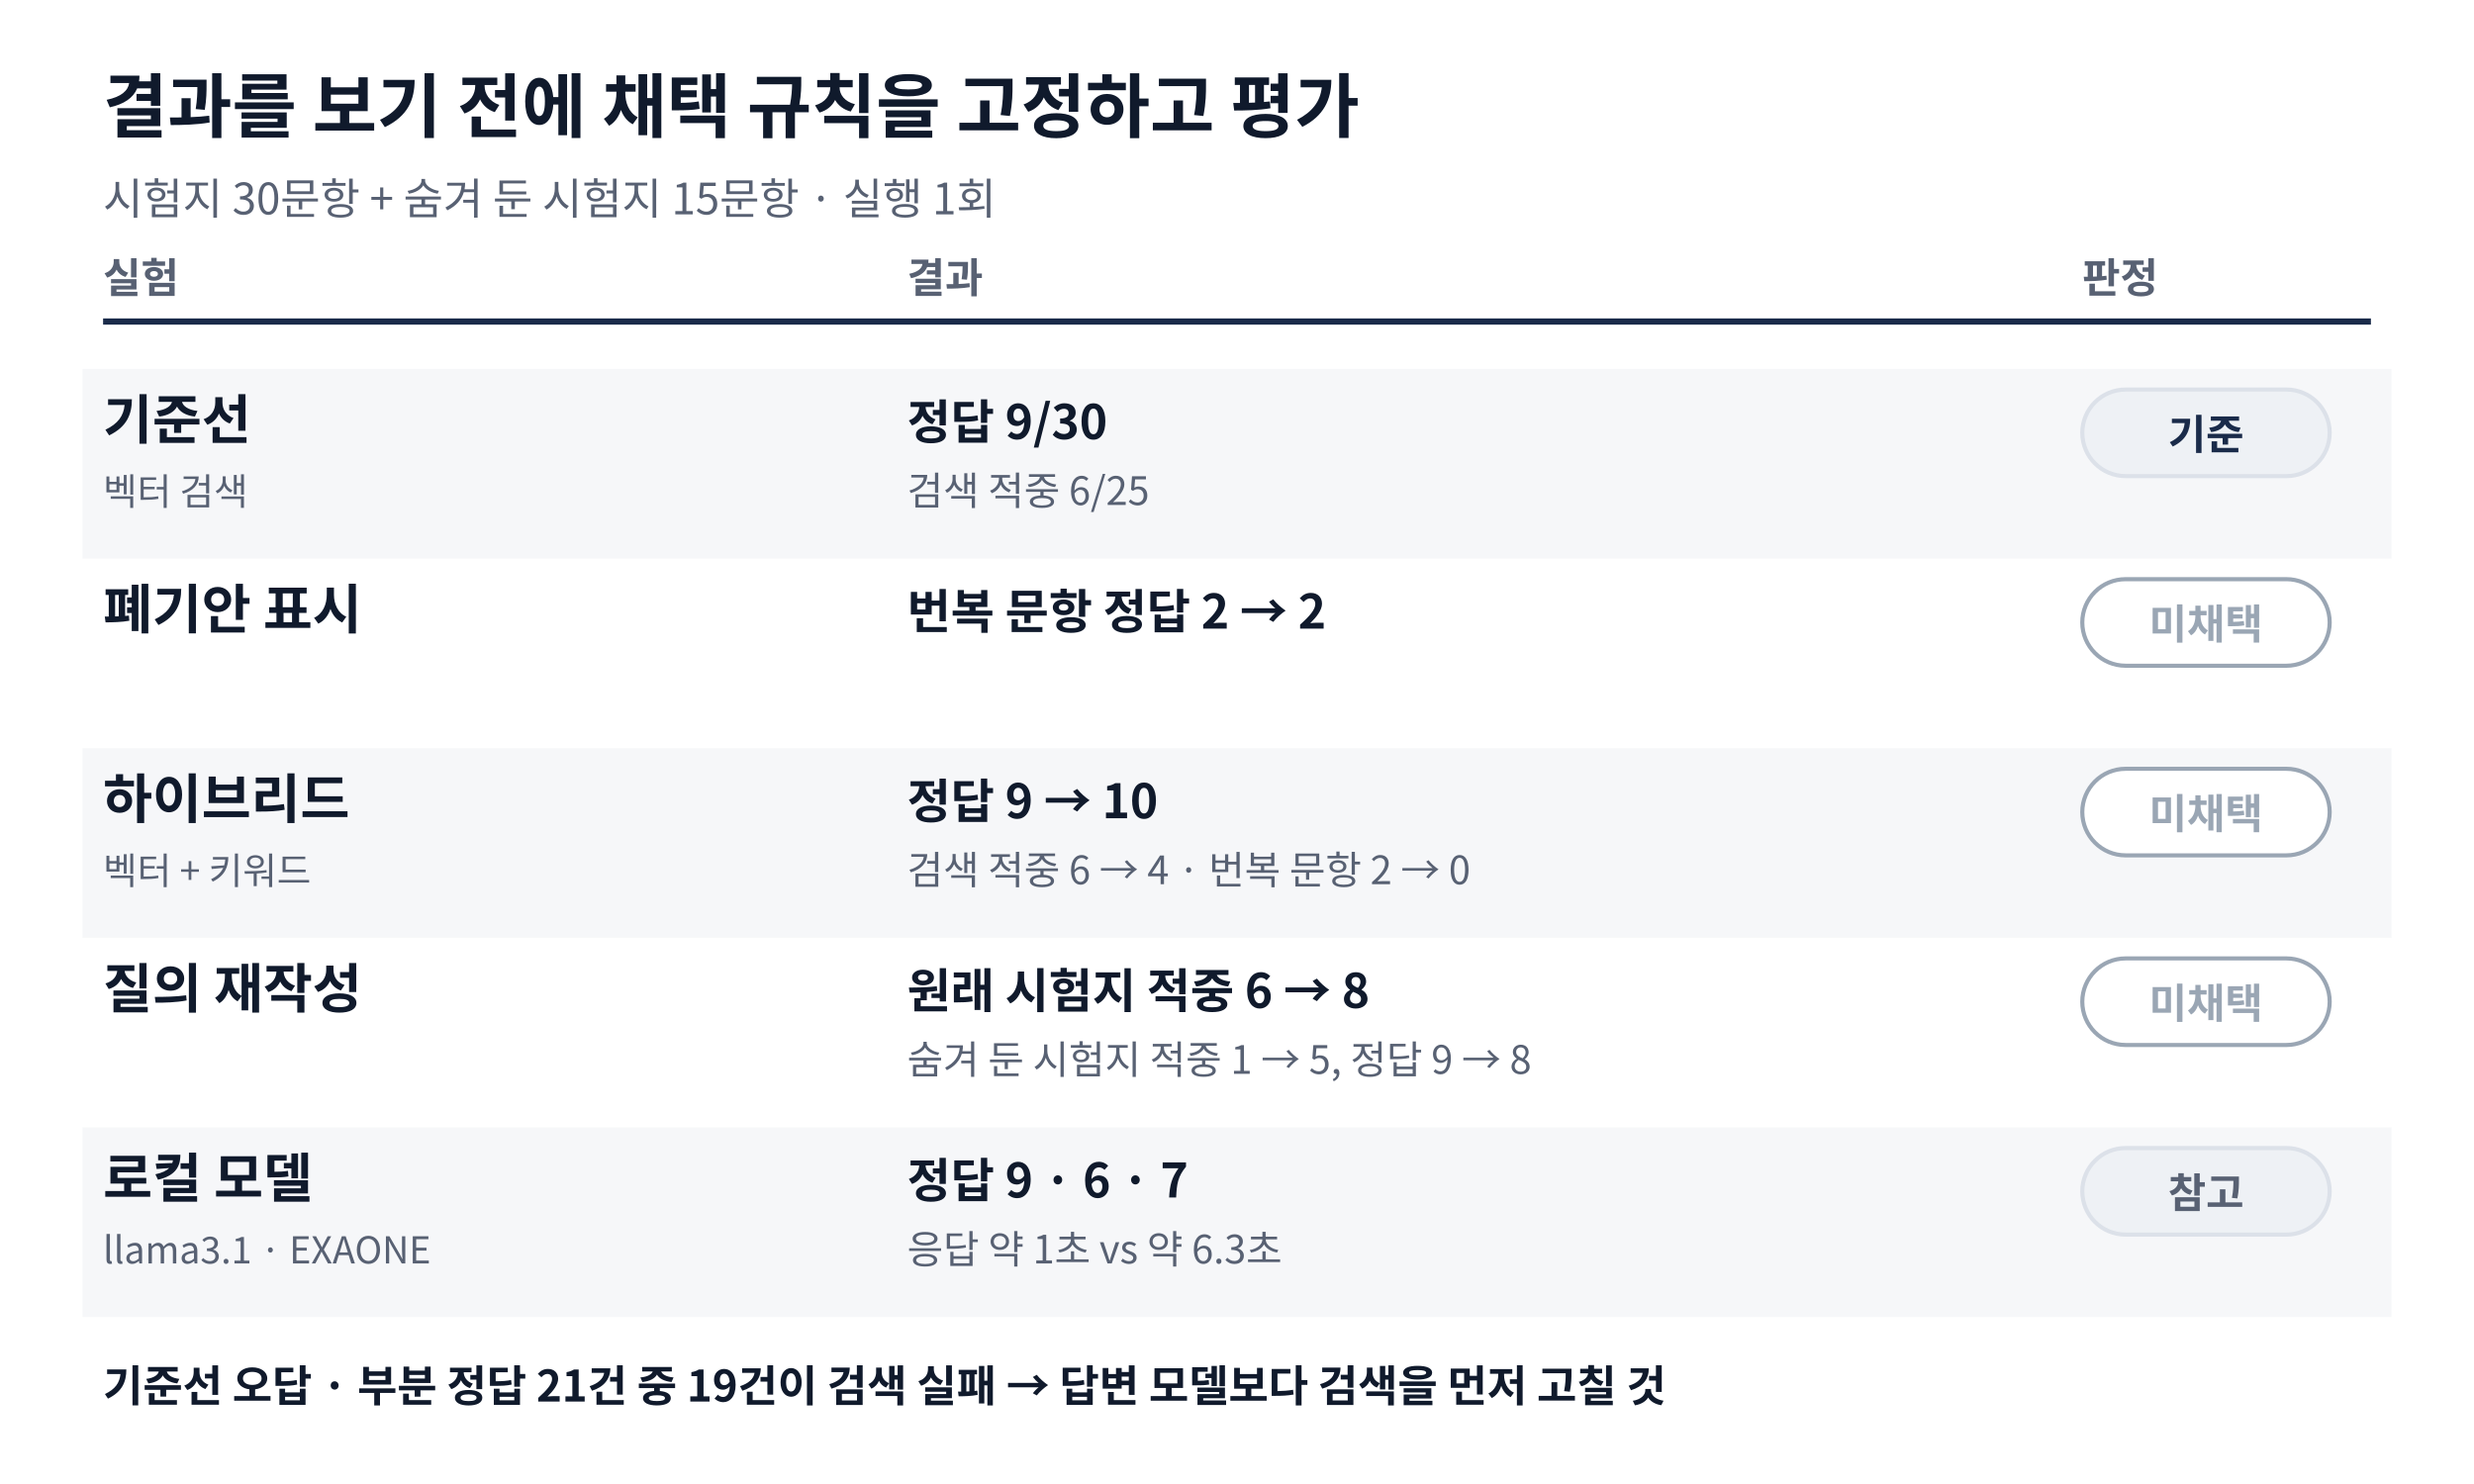
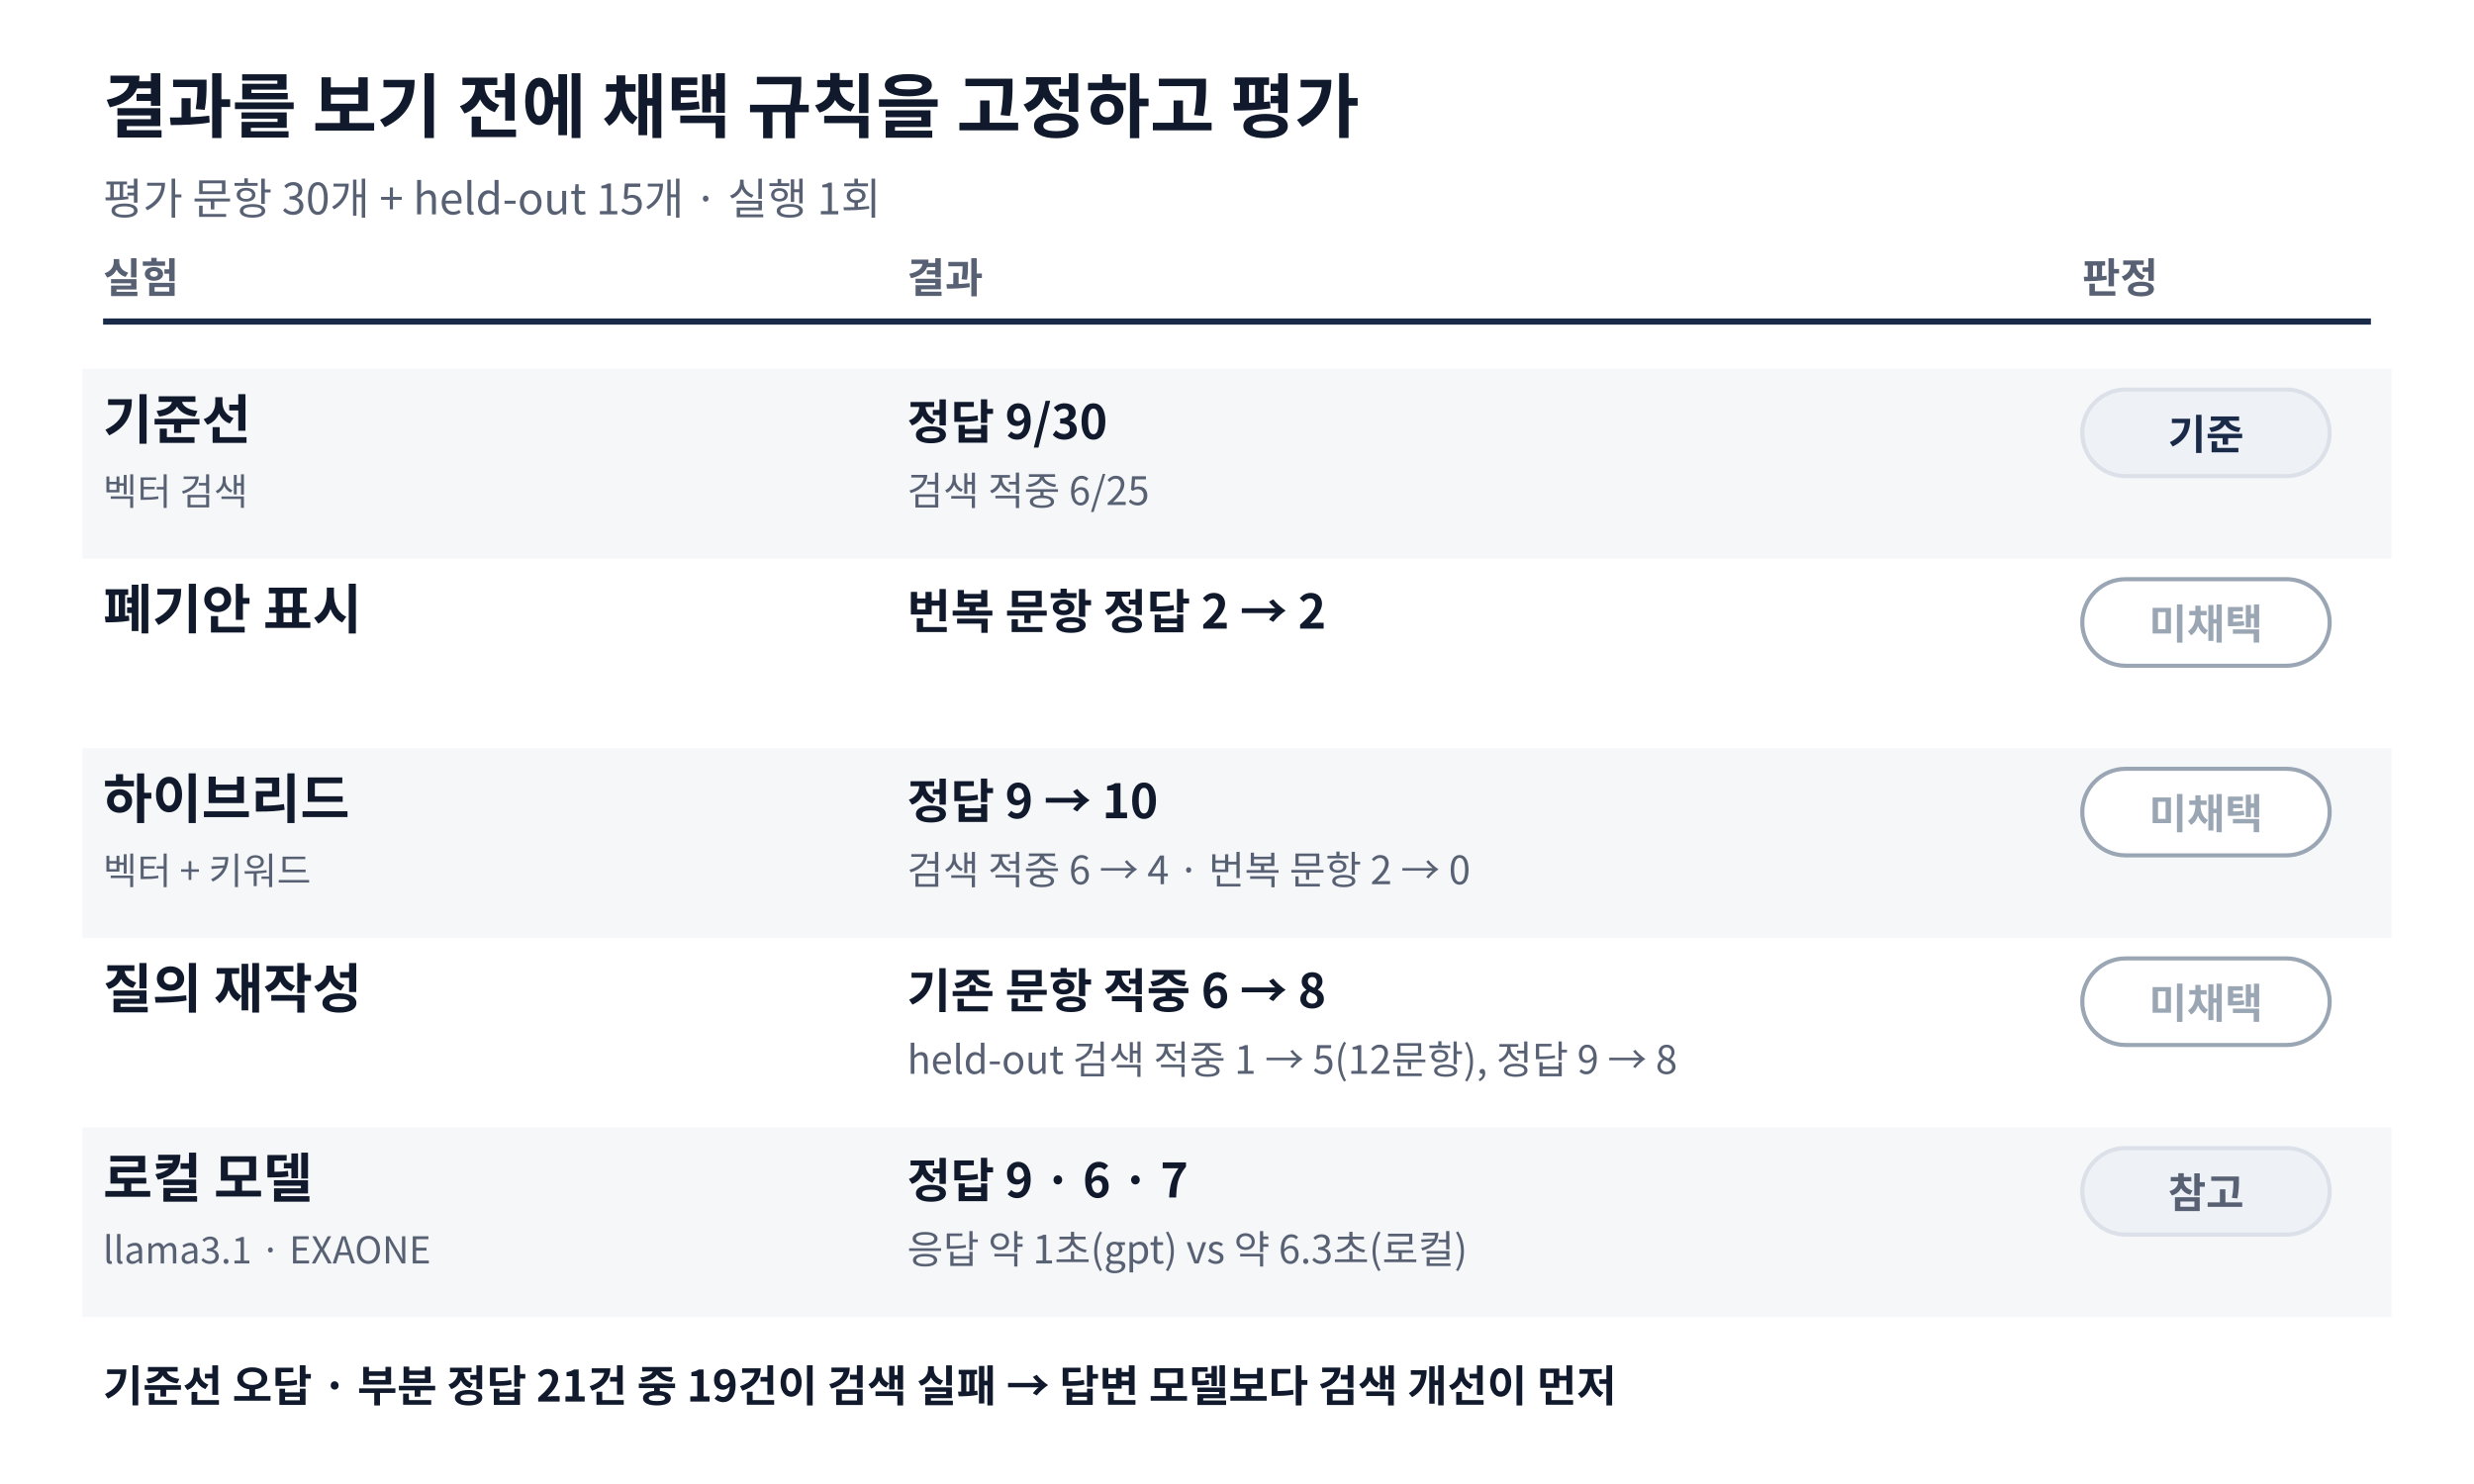
<svg xmlns="http://www.w3.org/2000/svg" viewBox="0 0 1200 720" width="1200" height="720" role="img" aria-label="decisions-rag 실험 판정 표">
  <defs>
    <marker id="ah" viewBox="0 0 10 10" refX="9" refY="5" markerWidth="7" markerHeight="7" orient="auto-start-reverse">
      <path d="M0,0 L10,5 L0,10 z" fill="#586173" />
    </marker>
    <marker id="aht" viewBox="0 0 10 10" refX="9" refY="5" markerWidth="7" markerHeight="7" orient="auto-start-reverse">
      <path d="M0,0 L10,5 L0,10 z" fill="#0E7C86" />
    </marker>
    <pattern id="hatch" width="8" height="8" patternUnits="userSpaceOnUse" patternTransform="rotate(45)">
      <rect width="8" height="8" fill="#F1F3F6" />
      <line x1="0" y1="0" x2="0" y2="8" stroke="#C3CAD6" stroke-width="3" />
    </pattern>
  </defs>
  <rect width="1200" height="720" fill="#FFFFFF" />
  <text x="50" y="64" font-family="Pretendard, 'Apple SD Gothic Neo', 'Malgun Gothic', 'Noto Sans KR', 'Noto Sans CJK KR', sans-serif" font-size="34" font-weight="700" fill="#101A2C" text-anchor="start">결과를 보기 전에 채택 규칙을 고정하고 평가</text>
-   <text x="50" y="104" font-family="Pretendard, 'Apple SD Gothic Neo', 'Malgun Gothic', 'Noto Sans KR', 'Noto Sans CJK KR', sans-serif" font-size="21" font-weight="400" fill="#586173" text-anchor="start">시험지 30문항 + 숨겨 둔 시험지 15문항 · 실행 1회</text>
+   <text x="50" y="104" font-family="Pretendard, 'Apple SD Gothic Neo', 'Malgun Gothic', 'Noto Sans KR', 'Noto Sans CJK KR', sans-serif" font-size="21" font-weight="400" fill="#586173" text-anchor="start">평가 문항 30개 + held-out 15개 · 실행 1회</text>
  <line x1="50" y1="156" x2="1150" y2="156" stroke="#1A2B4A" stroke-width="3" />
  <text x="50" y="142" font-family="Pretendard, 'Apple SD Gothic Neo', 'Malgun Gothic', 'Noto Sans KR', 'Noto Sans CJK KR', sans-serif" font-size="20" font-weight="700" fill="#586173" text-anchor="start">실험</text>
  <text x="440" y="142" font-family="Pretendard, 'Apple SD Gothic Neo', 'Malgun Gothic', 'Noto Sans KR', 'Noto Sans CJK KR', sans-serif" font-size="20" font-weight="700" fill="#586173" text-anchor="start">결과</text>
  <text x="1010" y="142" font-family="Pretendard, 'Apple SD Gothic Neo', 'Malgun Gothic', 'Noto Sans KR', 'Noto Sans CJK KR', sans-serif" font-size="20" font-weight="700" fill="#586173" text-anchor="start">판정</text>
  <rect x="40" y="179" width="1120" height="92" rx="0" fill="#F6F7F9" stroke="none" stroke-width="0" opacity="1" />
  <text x="50" y="213" font-family="Pretendard, 'Apple SD Gothic Neo', 'Malgun Gothic', 'Noto Sans KR', 'Noto Sans CJK KR', sans-serif" font-size="26" font-weight="700" fill="#101A2C" text-anchor="start">기준선</text>
  <text x="50" y="245" font-family="Pretendard, 'Apple SD Gothic Neo', 'Malgun Gothic', 'Noto Sans KR', 'Noto Sans CJK KR', sans-serif" font-size="18" font-weight="400" fill="#586173" text-anchor="start">벡터 검색</text>
  <text x="440" y="213" font-family="Pretendard, 'Apple SD Gothic Neo', 'Malgun Gothic', 'Noto Sans KR', 'Noto Sans CJK KR', sans-serif" font-size="23" font-weight="600" fill="#101A2C" text-anchor="start">정답 9/30</text>
  <text x="440" y="245" font-family="Pretendard, 'Apple SD Gothic Neo', 'Malgun Gothic', 'Noto Sans KR', 'Noto Sans CJK KR', sans-serif" font-size="19" font-weight="400" fill="#586173" text-anchor="start">검색 적중 6/25</text>
  <rect x="1010" y="189" width="120" height="42" rx="21" fill="#EEF1F5" stroke="#DCE1E9" stroke-width="2" opacity="1" />
  <text x="1070" y="218" font-family="Pretendard, 'Apple SD Gothic Neo', 'Malgun Gothic', 'Noto Sans KR', 'Noto Sans CJK KR', sans-serif" font-size="20" font-weight="700" fill="#1A2B4A" text-anchor="middle">기준</text>
  <text x="50" y="305" font-family="Pretendard, 'Apple SD Gothic Neo', 'Malgun Gothic', 'Noto Sans KR', 'Noto Sans CJK KR', sans-serif" font-size="26" font-weight="700" fill="#101A2C" text-anchor="start">폐기안 표시</text>
  <text x="440" y="305" font-family="Pretendard, 'Apple SD Gothic Neo', 'Malgun Gothic', 'Noto Sans KR', 'Noto Sans CJK KR', sans-serif" font-size="23" font-weight="600" fill="#101A2C" text-anchor="start">번복 문항 정답 2 → 2</text>
  <rect x="1010" y="281" width="120" height="42" rx="21" fill="#FFFFFF" stroke="#9AA6B4" stroke-width="2" opacity="1" />
  <text x="1070" y="310" font-family="Pretendard, 'Apple SD Gothic Neo', 'Malgun Gothic', 'Noto Sans KR', 'Noto Sans CJK KR', sans-serif" font-size="20" font-weight="700" fill="#9AA6B4" text-anchor="middle">미채택</text>
  <rect x="40" y="363" width="1120" height="92" rx="0" fill="#F6F7F9" stroke="none" stroke-width="0" opacity="1" />
  <text x="50" y="397" font-family="Pretendard, 'Apple SD Gothic Neo', 'Malgun Gothic', 'Noto Sans KR', 'Noto Sans CJK KR', sans-serif" font-size="26" font-weight="700" fill="#101A2C" text-anchor="start">하이브리드</text>
  <text x="50" y="429" font-family="Pretendard, 'Apple SD Gothic Neo', 'Malgun Gothic', 'Noto Sans KR', 'Noto Sans CJK KR', sans-serif" font-size="18" font-weight="400" fill="#586173" text-anchor="start">벡터 + 키워드</text>
  <text x="440" y="397" font-family="Pretendard, 'Apple SD Gothic Neo', 'Malgun Gothic', 'Noto Sans KR', 'Noto Sans CJK KR', sans-serif" font-size="23" font-weight="600" fill="#101A2C" text-anchor="start">정답 9 → 10</text>
  <text x="440" y="429" font-family="Pretendard, 'Apple SD Gothic Neo', 'Malgun Gothic', 'Noto Sans KR', 'Noto Sans CJK KR', sans-serif" font-size="19" font-weight="400" fill="#586173" text-anchor="start">검색 적중 6 → 4 · 번복 문항 2 → 0</text>
  <rect x="1010" y="373" width="120" height="42" rx="21" fill="#FFFFFF" stroke="#9AA6B4" stroke-width="2" opacity="1" />
  <text x="1070" y="402" font-family="Pretendard, 'Apple SD Gothic Neo', 'Malgun Gothic', 'Noto Sans KR', 'Noto Sans CJK KR', sans-serif" font-size="20" font-weight="700" fill="#9AA6B4" text-anchor="middle">미채택</text>
  <text x="50" y="489" font-family="Pretendard, 'Apple SD Gothic Neo', 'Malgun Gothic', 'Noto Sans KR', 'Noto Sans CJK KR', sans-serif" font-size="26" font-weight="700" fill="#101A2C" text-anchor="start">질의 재작성</text>
-   <text x="440" y="489" font-family="Pretendard, 'Apple SD Gothic Neo', 'Malgun Gothic', 'Noto Sans KR', 'Noto Sans CJK KR', sans-serif" font-size="23" font-weight="600" fill="#101A2C" text-anchor="start">원래 시험지 적중 6 → 8</text>
-   <text x="440" y="521" font-family="Pretendard, 'Apple SD Gothic Neo', 'Malgun Gothic', 'Noto Sans KR', 'Noto Sans CJK KR', sans-serif" font-size="19" font-weight="400" fill="#586173" text-anchor="start">숨겨 둔 시험지 적중 1 → 5, 정답 9 → 8</text>
+   <text x="440" y="489" font-family="Pretendard, 'Apple SD Gothic Neo', 'Malgun Gothic', 'Noto Sans KR', 'Noto Sans CJK KR', sans-serif" font-size="23" font-weight="600" fill="#101A2C" text-anchor="start">기존 문항 적중 6 → 8</text>
+   <text x="440" y="521" font-family="Pretendard, 'Apple SD Gothic Neo', 'Malgun Gothic', 'Noto Sans KR', 'Noto Sans CJK KR', sans-serif" font-size="19" font-weight="400" fill="#586173" text-anchor="start">held-out 검색 적중 1 → 5(12문항), 정답 9 → 8</text>
  <rect x="1010" y="465" width="120" height="42" rx="21" fill="#FFFFFF" stroke="#9AA6B4" stroke-width="2" opacity="1" />
  <text x="1070" y="494" font-family="Pretendard, 'Apple SD Gothic Neo', 'Malgun Gothic', 'Noto Sans KR', 'Noto Sans CJK KR', sans-serif" font-size="20" font-weight="700" fill="#9AA6B4" text-anchor="middle">미채택</text>
  <rect x="40" y="547" width="1120" height="92" rx="0" fill="#F6F7F9" stroke="none" stroke-width="0" opacity="1" />
  <text x="50" y="581" font-family="Pretendard, 'Apple SD Gothic Neo', 'Malgun Gothic', 'Noto Sans KR', 'Noto Sans CJK KR', sans-serif" font-size="26" font-weight="700" fill="#101A2C" text-anchor="start">로컬 모델</text>
  <text x="50" y="613" font-family="Pretendard, 'Apple SD Gothic Neo', 'Malgun Gothic', 'Noto Sans KR', 'Noto Sans CJK KR', sans-serif" font-size="18" font-weight="400" fill="#586173" text-anchor="start">llama3.1 · EXAONE</text>
  <text x="440" y="581" font-family="Pretendard, 'Apple SD Gothic Neo', 'Malgun Gothic', 'Noto Sans KR', 'Noto Sans CJK KR', sans-serif" font-size="23" font-weight="600" fill="#101A2C" text-anchor="start">정답 9 · 6 · 7</text>
-   <text x="440" y="613" font-family="Pretendard, 'Apple SD Gothic Neo', 'Malgun Gothic', 'Noto Sans KR', 'Noto Sans CJK KR', sans-serif" font-size="19" font-weight="400" fill="#586173" text-anchor="start">응답 약 1초 vs 약 6.3초</text>
+   <text x="440" y="613" font-family="Pretendard, 'Apple SD Gothic Neo', 'Malgun Gothic', 'Noto Sans KR', 'Noto Sans CJK KR', sans-serif" font-size="19" font-weight="400" fill="#586173" text-anchor="start">응답 약 1초(gpt) vs 약 6.3초(로컬)</text>
  <rect x="1010" y="557" width="120" height="42" rx="21" fill="#EEF1F5" stroke="#DCE1E9" stroke-width="2" opacity="1" />
  <text x="1070" y="586" font-family="Pretendard, 'Apple SD Gothic Neo', 'Malgun Gothic', 'Noto Sans KR', 'Noto Sans CJK KR', sans-serif" font-size="20" font-weight="700" fill="#586173" text-anchor="middle">참고</text>
-   <text x="50" y="680" font-family="Pretendard, 'Apple SD Gothic Neo', 'Malgun Gothic', 'Noto Sans KR', 'Noto Sans CJK KR', sans-serif" font-size="21" font-weight="600" fill="#101A2C" text-anchor="start">기준선 오답 · 부분 정답 21건 중 19건이 검색 실패 → 답변 모델보다 검색을 먼저 고칠 것</text>
+   <text x="50" y="680" font-family="Pretendard, 'Apple SD Gothic Neo', 'Malgun Gothic', 'Noto Sans KR', 'Noto Sans CJK KR', sans-serif" font-size="21" font-weight="600" fill="#101A2C" text-anchor="start">기준선 오답 · 부분 정답 21건 중 19건이 검색 실패 → 답변 모델보다 검색 개선이 먼저</text>
</svg>
